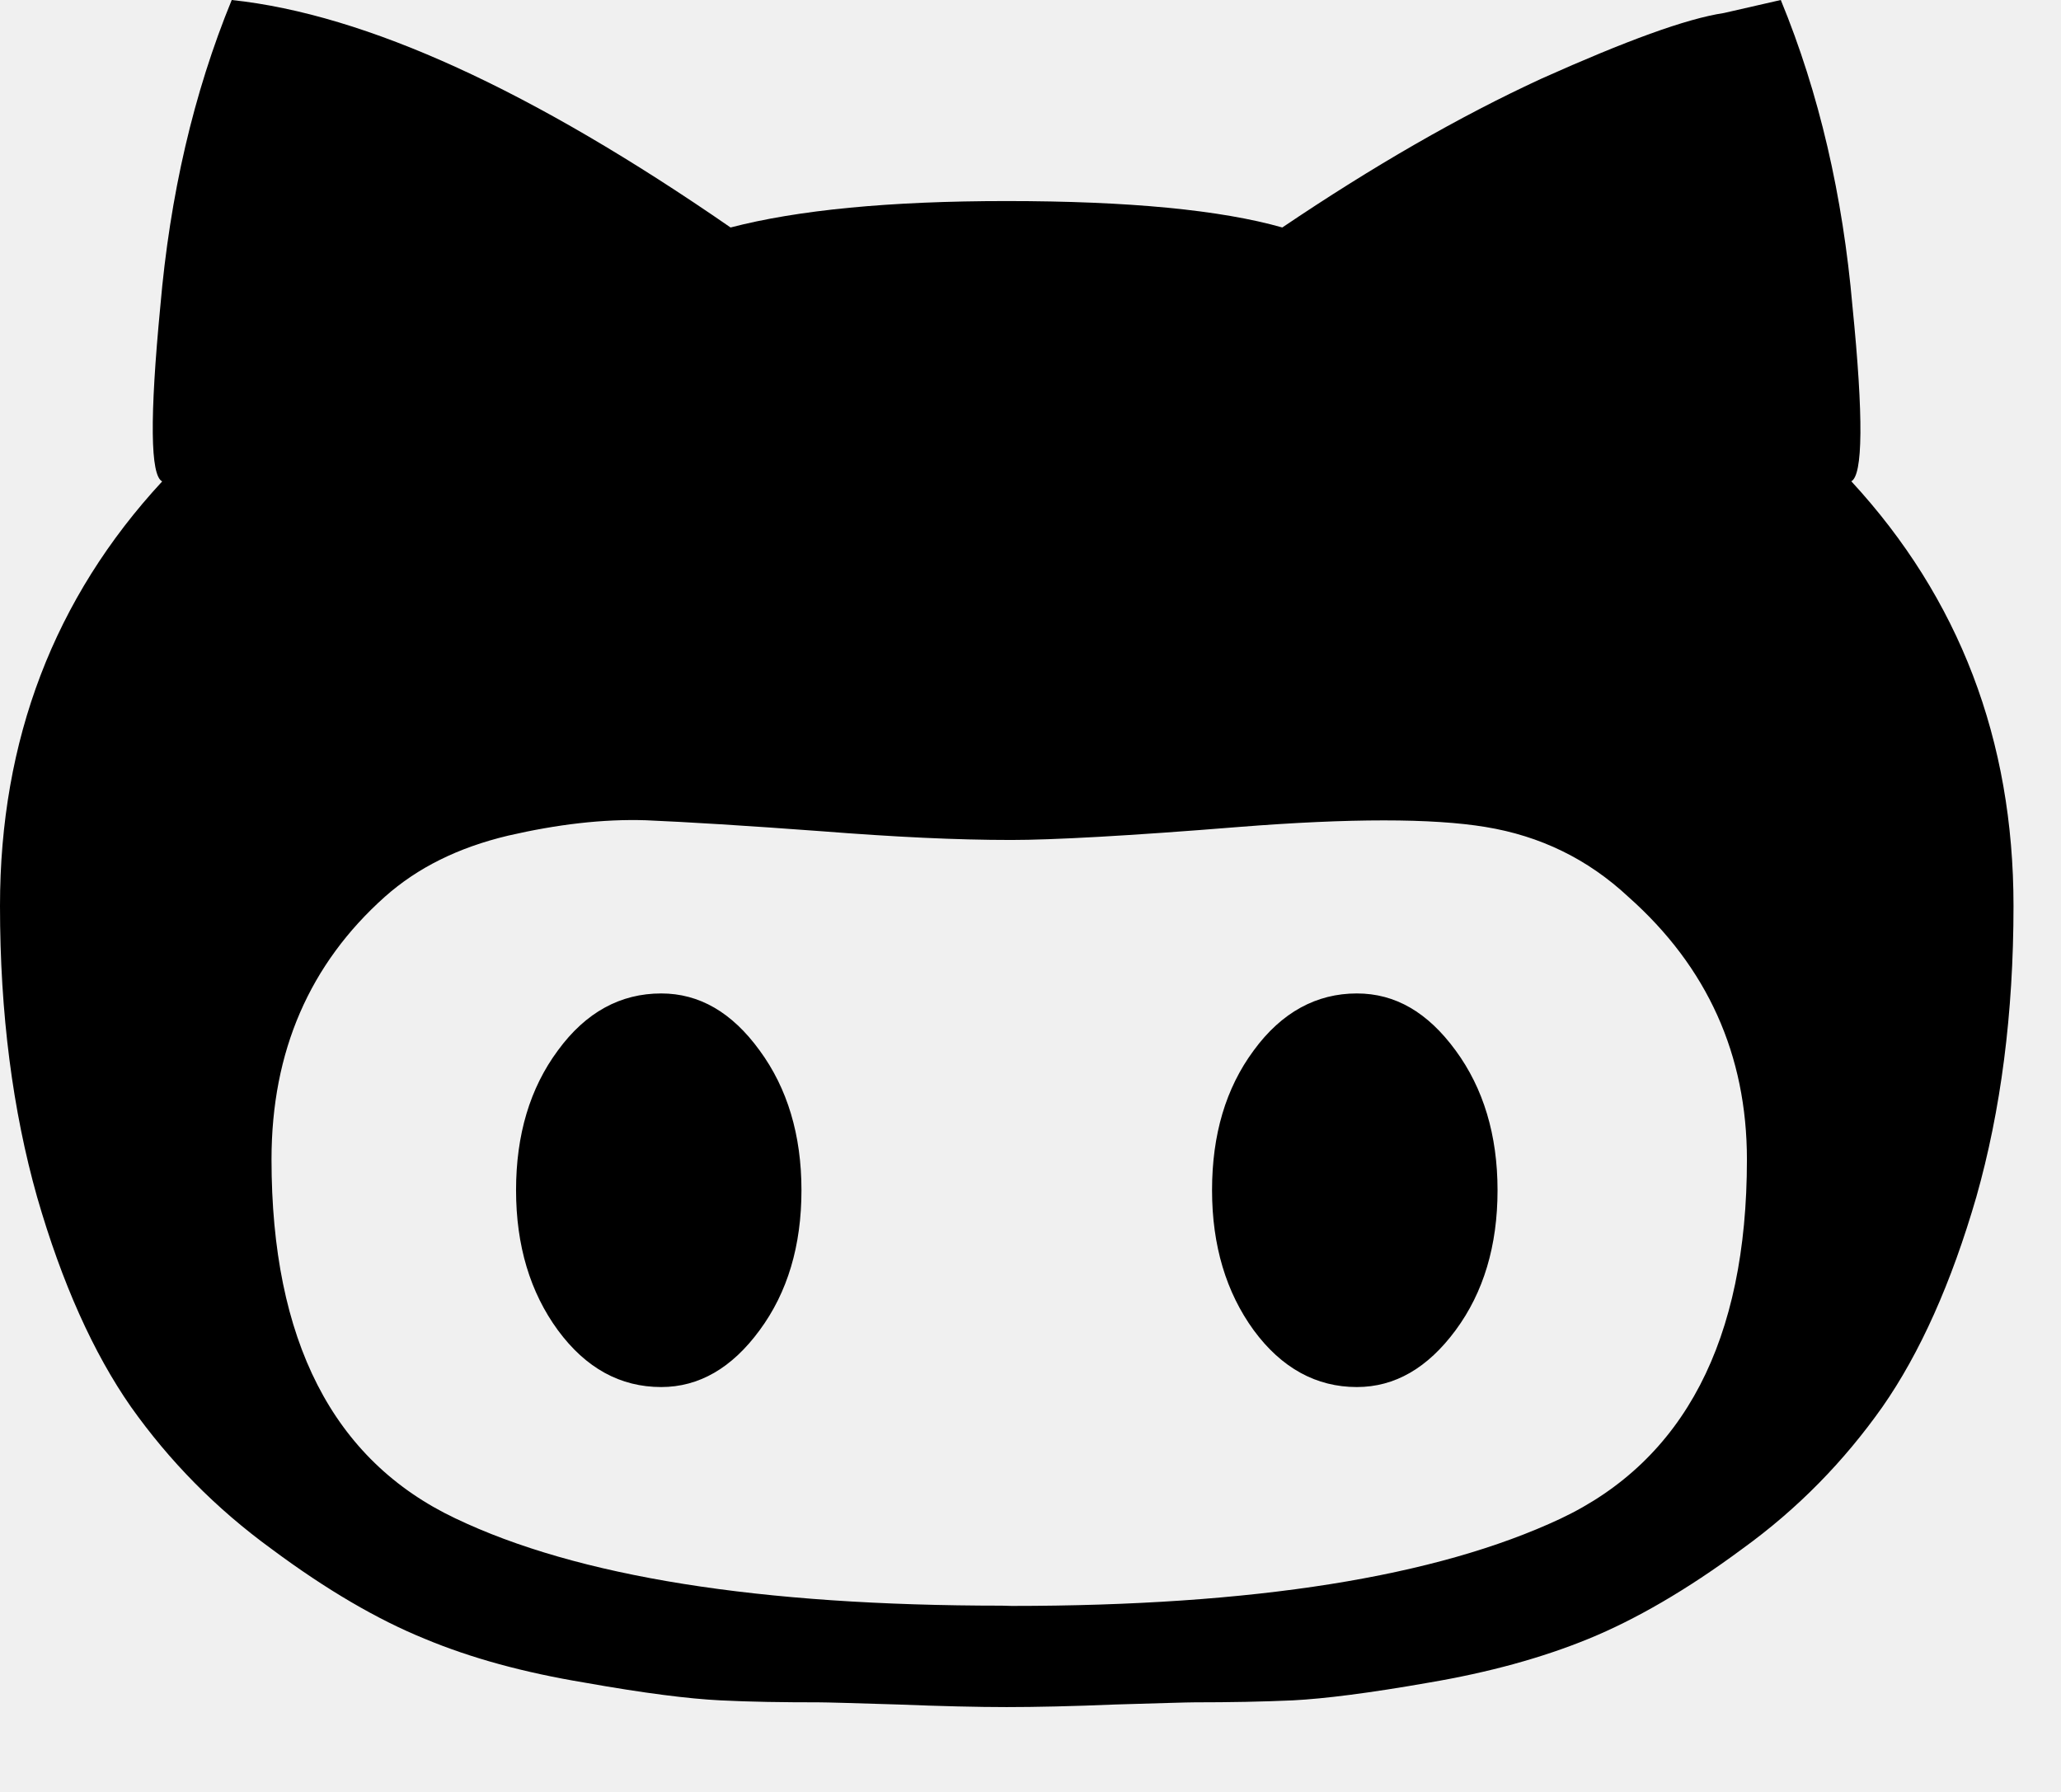
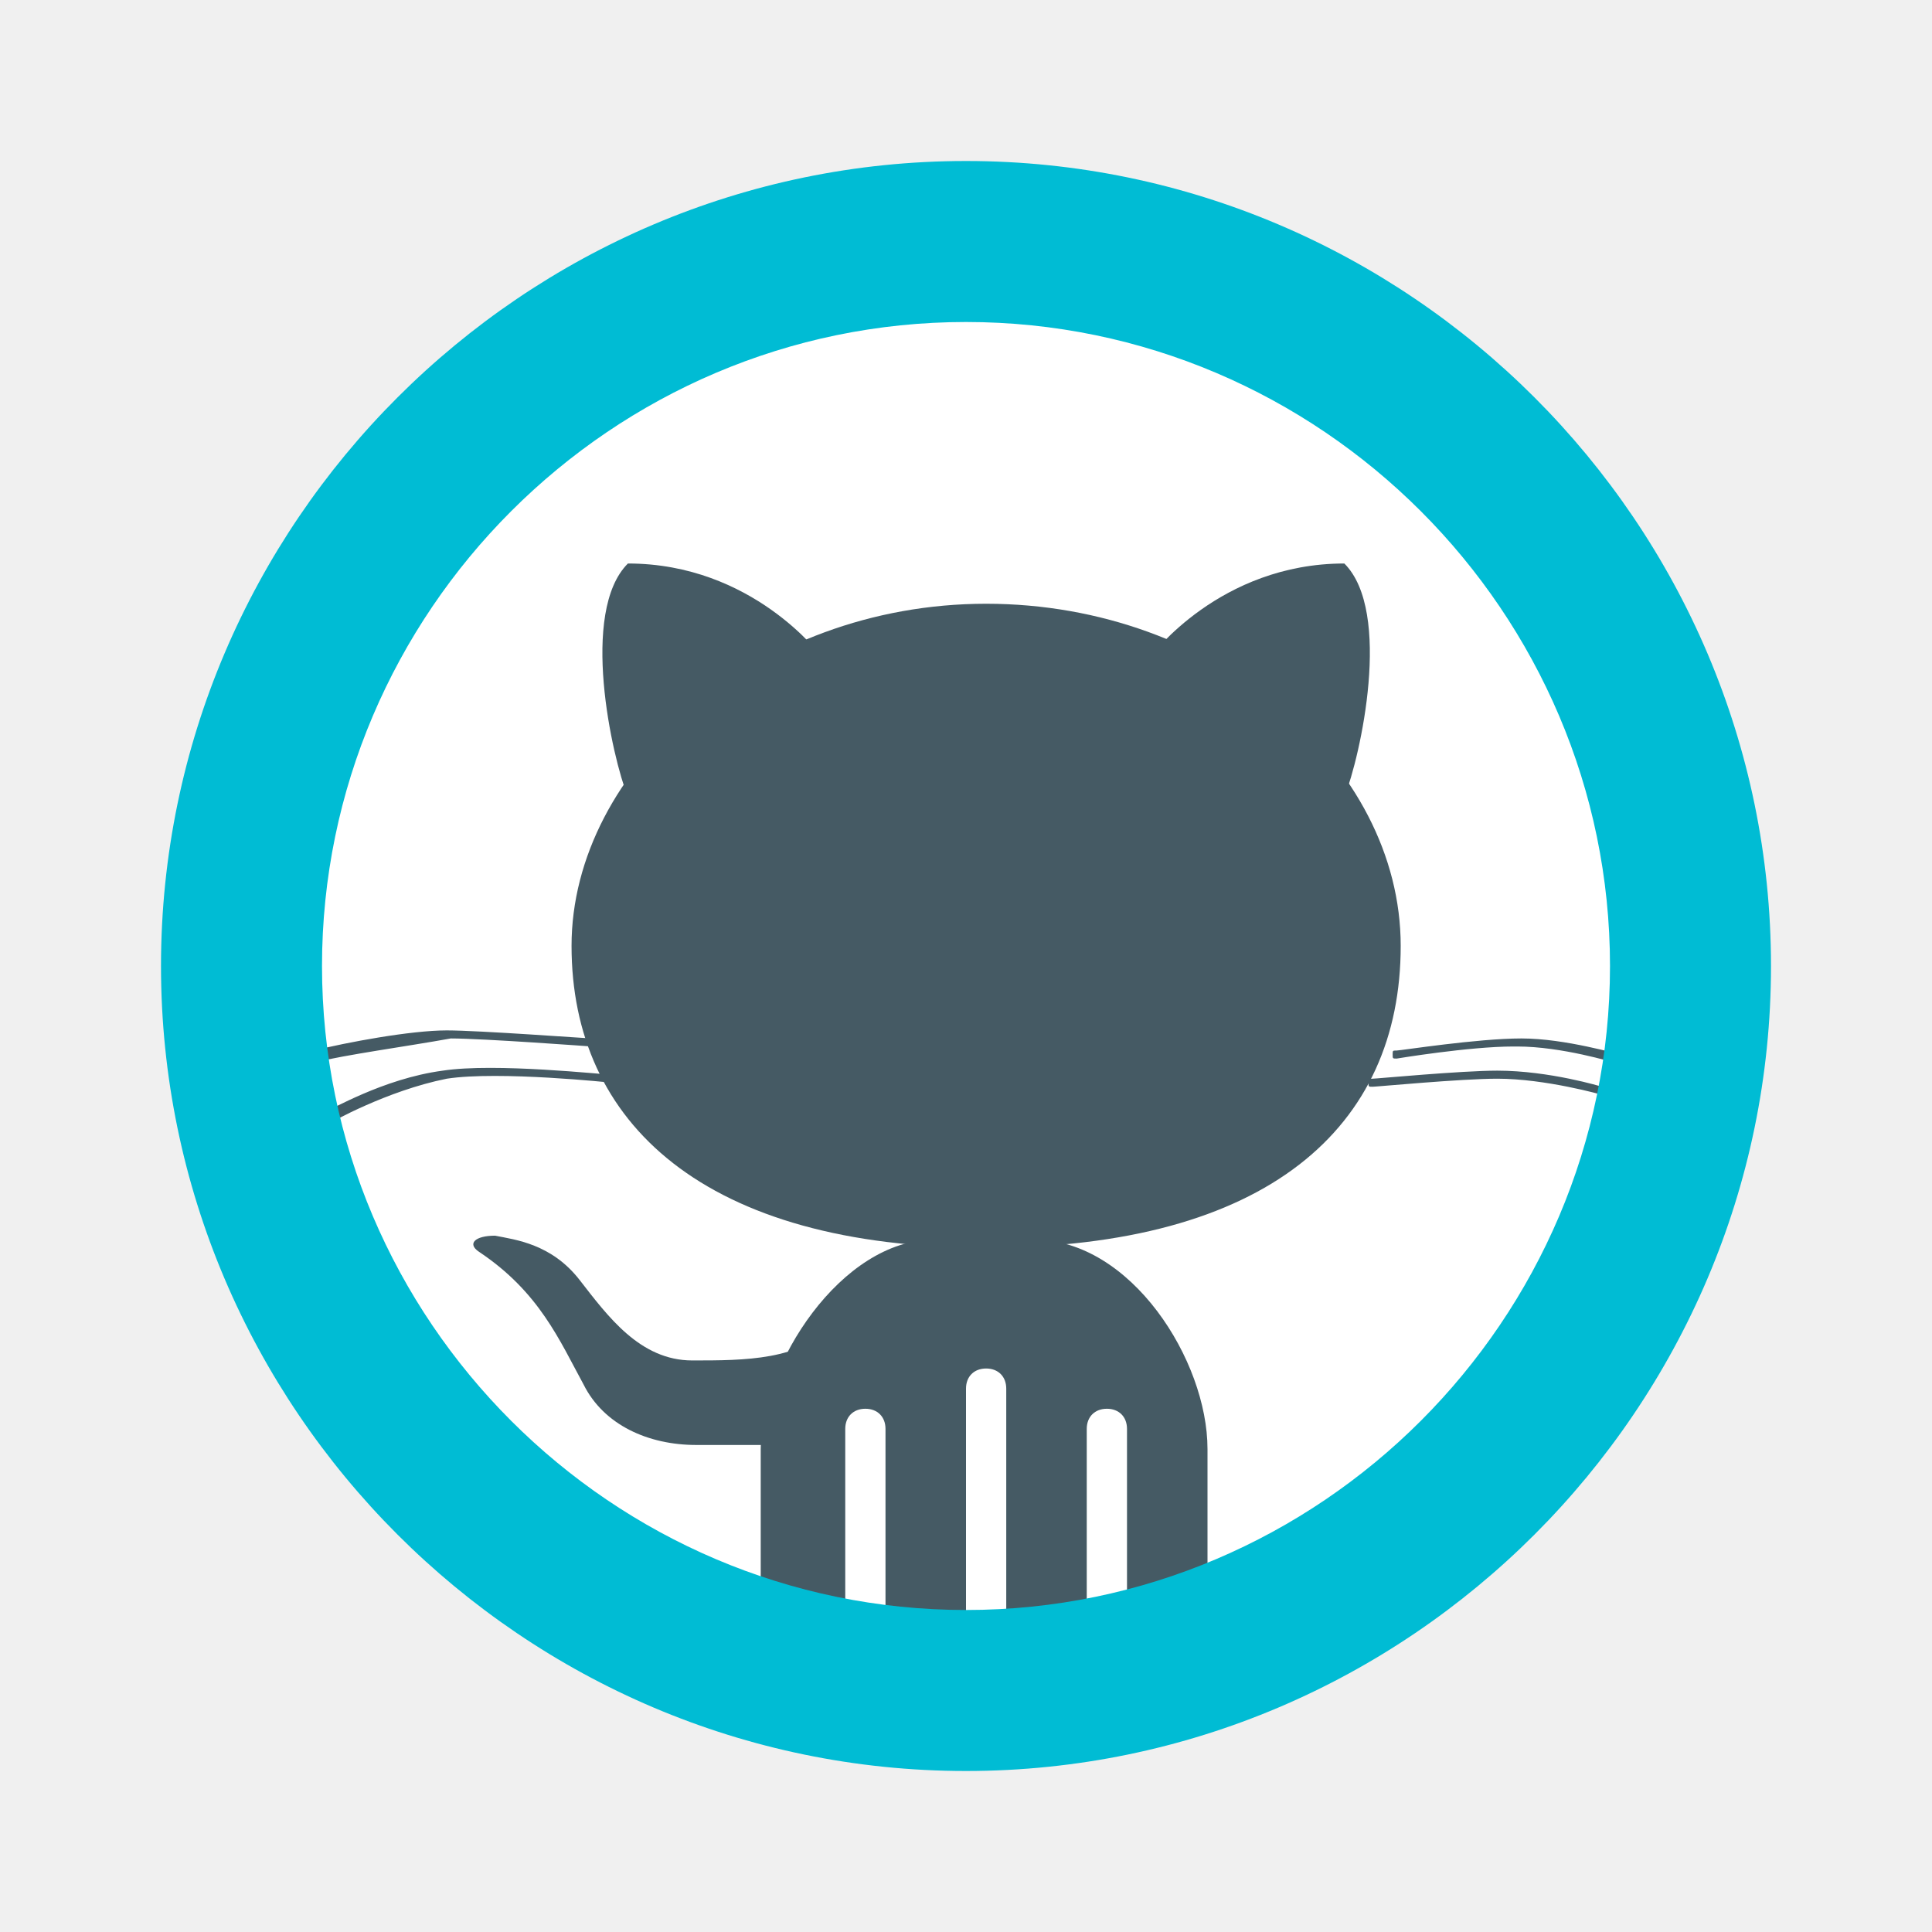
- <svg xmlns="http://www.w3.org/2000/svg" width="23" height="20" viewBox="0 0 23 20" fill="#000">
-   <path class="svg-path" d="M15.142 11.088C15.571 11.088 15.932 11.298 16.244 11.724C16.554 12.146 16.712 12.668 16.712 13.284C16.712 13.903 16.556 14.425 16.244 14.847C15.932 15.269 15.566 15.481 15.142 15.481C14.691 15.481 14.303 15.271 13.991 14.847C13.684 14.425 13.526 13.903 13.526 13.284C13.526 12.665 13.679 12.145 13.991 11.724C14.303 11.297 14.693 11.088 15.142 11.088ZM20.661 5.373C21.863 6.676 22.47 8.257 22.47 10.111C22.47 11.314 22.328 12.397 22.055 13.36C21.777 14.318 21.426 15.103 21.007 15.703C20.58 16.308 20.064 16.839 19.442 17.288C18.82 17.749 18.247 18.078 17.73 18.29C17.213 18.502 16.618 18.666 15.945 18.78C15.28 18.897 14.777 18.96 14.428 18.978C14.092 18.993 13.726 19 13.331 19C13.243 19 12.946 19.01 12.452 19.024C11.97 19.044 11.556 19.053 11.234 19.053C10.912 19.053 10.498 19.043 10.016 19.024C9.526 19.009 9.226 19 9.137 19C8.742 19 8.373 18.995 8.039 18.978C7.689 18.961 7.187 18.898 6.525 18.78C5.849 18.668 5.257 18.507 4.738 18.29C4.221 18.08 3.649 17.749 3.03 17.288C2.406 16.834 1.889 16.305 1.462 15.703C1.043 15.103 0.69 14.318 0.414 13.36C0.142 12.397 0 11.314 0 10.111C0 8.257 0.605 6.676 1.81 5.373C1.677 5.308 1.67 4.659 1.789 3.421C1.896 2.182 2.159 1.041 2.586 0C4.089 0.16 5.938 1.008 8.153 2.539C8.901 2.344 9.925 2.244 11.231 2.244C12.601 2.244 13.625 2.344 14.31 2.539C15.319 1.858 16.285 1.3 17.206 0.876C18.142 0.457 18.815 0.209 19.239 0.145L19.873 0C20.302 1.041 20.565 2.185 20.673 3.421C20.797 4.658 20.79 5.308 20.658 5.373H20.661ZM11.288 17.924C13.991 17.924 16.029 17.6 17.413 16.951C18.793 16.3 19.495 14.961 19.495 12.943C19.495 11.773 19.054 10.793 18.173 10.011C17.719 9.587 17.188 9.33 16.578 9.23C15.983 9.132 15.064 9.132 13.823 9.23C12.587 9.33 11.741 9.375 11.286 9.375C10.667 9.375 9.995 9.342 9.161 9.277C8.327 9.215 7.674 9.175 7.207 9.155C6.729 9.14 6.221 9.2 5.669 9.327C5.112 9.46 4.661 9.684 4.296 10.008C3.456 10.758 3.03 11.733 3.03 12.94C3.03 14.959 3.714 16.297 5.08 16.946C6.445 17.599 8.477 17.921 11.181 17.921L11.288 17.924ZM7.379 11.088C7.803 11.088 8.168 11.298 8.477 11.724C8.787 12.146 8.944 12.668 8.944 13.284C8.944 13.903 8.789 14.425 8.477 14.847C8.168 15.269 7.8 15.481 7.379 15.481C6.924 15.481 6.538 15.271 6.226 14.847C5.917 14.425 5.759 13.903 5.759 13.284C5.759 12.665 5.914 12.145 6.226 11.724C6.538 11.297 6.925 11.088 7.379 11.088Z" fill="black" fill-opacity="1" />
+ <svg xmlns="http://www.w3.org/2000/svg" viewBox="0 0 48 48" width="48px" height="48px">
+   <path fill="#fff" d="M41,24c0,9.4-7.6,17-17,17S7,33.4,7,24S14.6,7,24,7S41,14.6,41,24z" />
+   <path fill="#455a64" d="M21 41v-5.5c0-.3.2-.5.5-.5s.5.2.5.5V41h2v-6.5c0-.3.2-.5.5-.5s.5.2.5.5V41h2v-5.5c0-.3.2-.5.5-.5s.5.2.5.5V41h1.8c.2-.3.2-.6.2-1.1V36c0-2.2-1.9-5.2-4.3-5.2h-2.5c-2.3 0-4.3 3.1-4.3 5.2v3.9c0 .4.1.8.2 1.1L21 41 21 41zM40.1 26.4C40.1 26.4 40.1 26.4 40.1 26.4c0 0-1.3-.4-2.4-.4 0 0-.1 0-.1 0-1.1 0-2.9.3-2.9.3-.1 0-.1 0-.1-.1 0-.1 0-.1.1-.1.1 0 2-.3 3.1-.3 1.1 0 2.4.4 2.5.4.1 0 .1.1.1.2C40.2 26.3 40.2 26.4 40.1 26.4zM39.8 27.2C39.8 27.2 39.8 27.2 39.8 27.2c0 0-1.4-.4-2.6-.4-.9 0-3 .2-3.1.2-.1 0-.1 0-.1-.1 0-.1 0-.1.1-.1.1 0 2.2-.2 3.1-.2 1.3 0 2.6.4 2.6.4.1 0 .1.1.1.2C39.9 27.1 39.9 27.2 39.8 27.2zM7.8 26.4c-.1 0-.1 0-.1-.1 0-.1 0-.1.1-.2.8-.2 2.4-.5 3.3-.5.8 0 3.5.2 3.6.2.1 0 .1.1.1.1 0 .1-.1.1-.1.1 0 0-2.7-.2-3.5-.2C10.1 26 8.6 26.2 7.8 26.4 7.8 26.4 7.8 26.4 7.8 26.4zM8.2 27.9c0 0-.1 0-.1-.1 0-.1 0-.1 0-.2.1 0 1.4-.8 2.9-1 1.3-.2 4 .1 4.2.1.1 0 .1.1.1.1 0 .1-.1.1-.1.1 0 0 0 0 0 0 0 0-2.8-.3-4.1-.1C9.6 27.1 8.2 27.9 8.2 27.9 8.2 27.9 8.2 27.9 8.2 27.9z" />
+   <path fill="#455a64" d="M14.2,23.5c0-4.4,4.6-8.5,10.3-8.5c5.7,0,10.3,4,10.3,8.5S31.5,31,24.5,31S14.2,27.9,14.2,23.5z" />
+   <path fill="#455a64" d="M28.6 16.3c0 0 1.7-2.3 4.8-2.3 1.2 1.2.4 4.8 0 5.8L28.6 16.3zM20.4 16.3c0 0-1.7-2.3-4.8-2.3-1.2 1.2-.4 4.8 0 5.8L20.4 16.3zM20.1 35.9c0 0-2.3 0-2.8 0-1.2 0-2.3-.5-2.8-1.5-.6-1.1-1.1-2.3-2.6-3.3-.3-.2-.1-.4.4-.4.5.1 1.4.2 2.1 1.1.7.9 1.5 2 2.8 2 1.3 0 2.7 0 3.5-.9L20.1 35.9z" />
+   <path fill="#00bcd4" d="M24,4C13,4,4,13,4,24s9,20,20,20s20-9,20-20S35,4,24,4z M24,40c-8.8,0-16-7.2-16-16S15.2,8,24,8 s16,7.2,16,16S32.8,40,24,40z" />
</svg>
